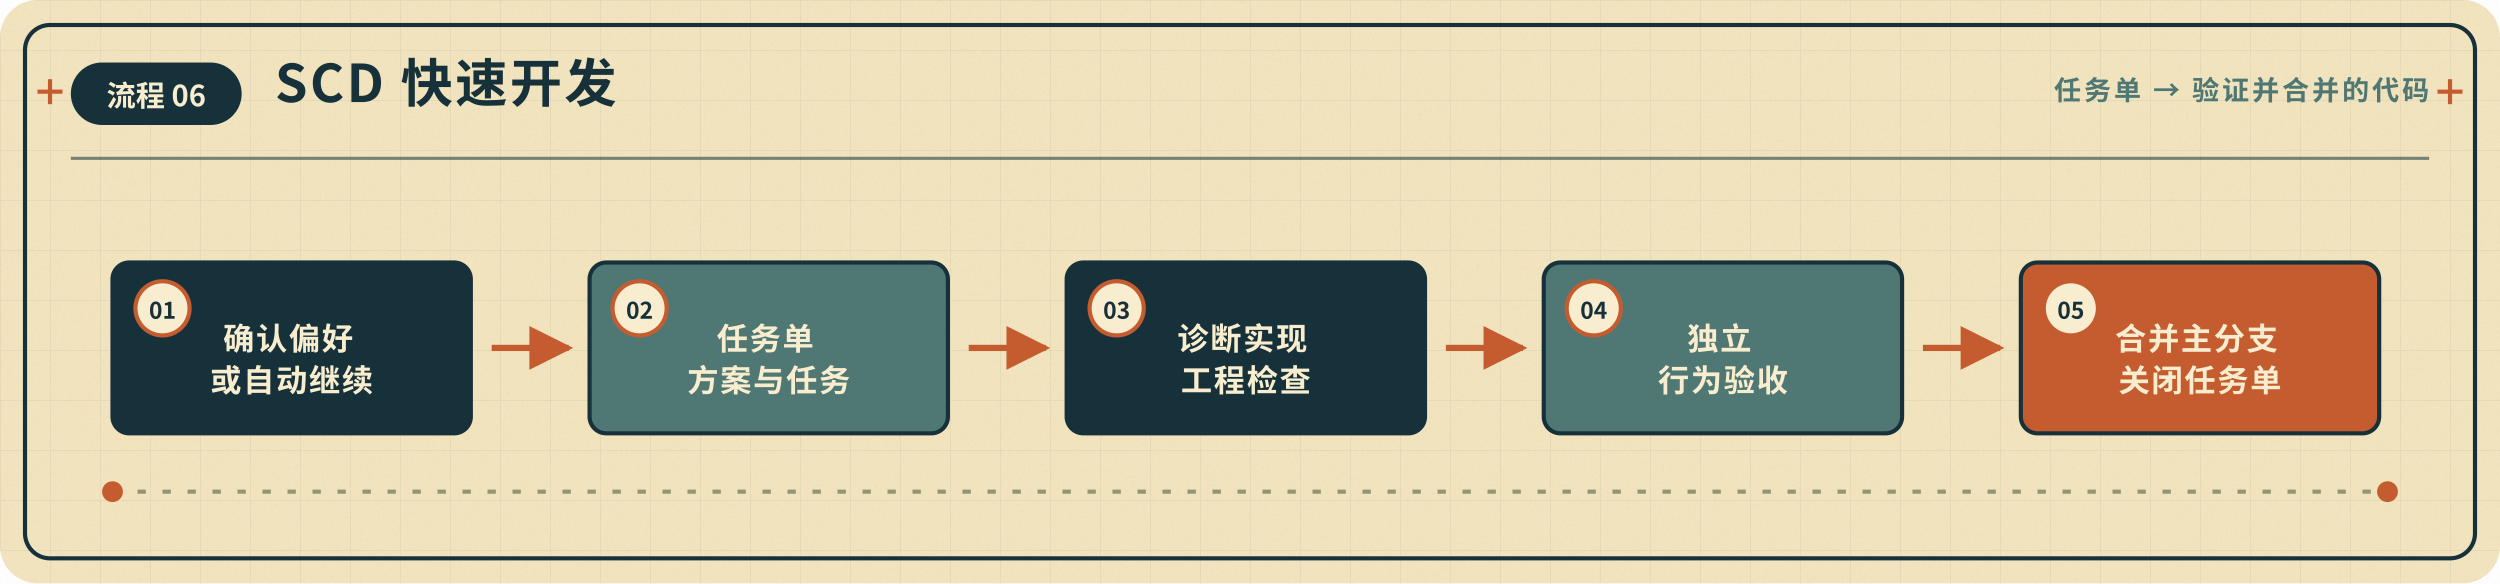
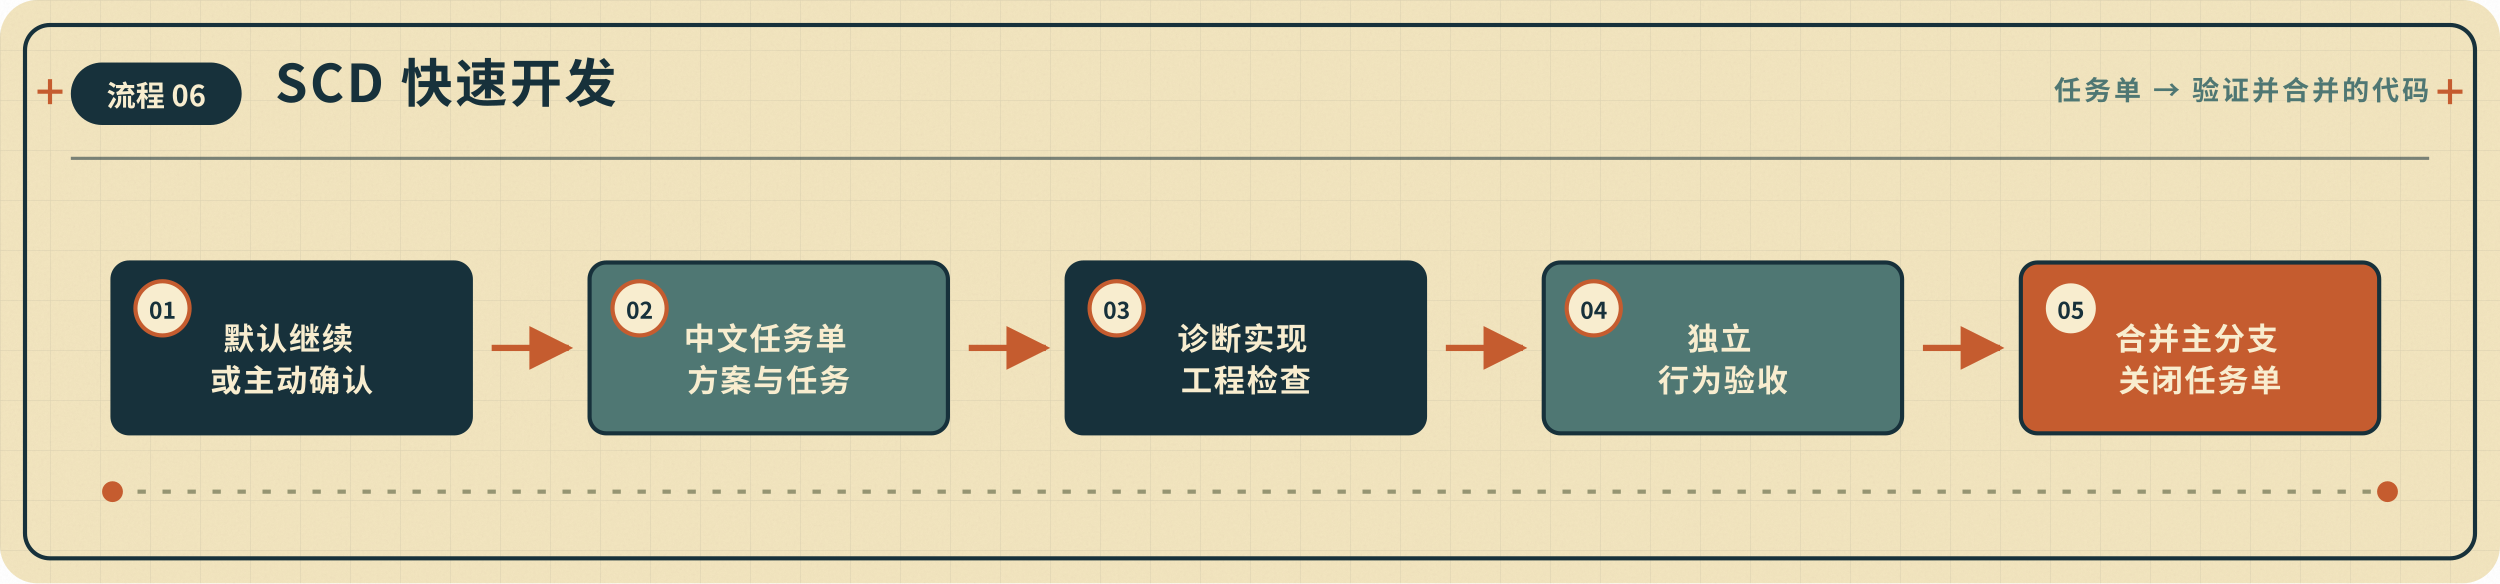
<svg xmlns="http://www.w3.org/2000/svg" width="1200" height="280" viewBox="0 0 1200 280" role="img" aria-labelledby="title desc">
  <defs>
    <pattern id="grid" width="24" height="24" patternUnits="userSpaceOnUse">
      <path d="M 24 0 L 0 0 0 24" fill="none" stroke="#17313b" stroke-width="0.55" opacity="0.1" />
    </pattern>
    <filter id="paperNoise" x="0" y="0" width="100%" height="100%">
      <feTurbulence type="fractalNoise" baseFrequency="0.72" numOctaves="3" seed="11" />
      <feColorMatrix type="saturate" values="0" />
      <feComponentTransfer>
        <feFuncA type="table" tableValues="0 0.08" />
      </feComponentTransfer>
    </filter>
    <marker id="arrow" viewBox="0 0 10 10" refX="9" refY="5" markerWidth="7" markerHeight="7" orient="auto-start-reverse">
      <path d="M 0 0 L 10 5 L 0 10 z" fill="#c55c2f" />
    </marker>
  </defs>
  <rect width="1200" height="280" rx="18" fill="#f2e4bd" />
  <rect width="1200" height="280" rx="18" fill="url(#grid)" />
  <rect width="1200" height="280" rx="18" filter="url(#paperNoise)" opacity="0.8" />
  <rect x="12" y="12" width="1176" height="256" rx="12" fill="none" stroke="#17313b" stroke-width="2" />
  <path d="M 18 44 H 30 M 24 38 V 50 M 1170 44 H 1182 M 1176 38 V 50" stroke="#c55c2f" stroke-width="2" />
  <rect x="34" y="30" width="82" height="30" rx="15" fill="#17313b" />
  <text x="75" y="51" fill="#f8edcf" text-anchor="middle" font-family="'PingFang SC', 'Microsoft YaHei', 'Noto Sans CJK SC', ui-monospace, monospace" font-size="14" font-weight="700">流程 06</text>
  <text x="132" y="49" fill="#17313b" font-family="'PingFang SC', 'Microsoft YaHei', 'Noto Sans CJK SC', ui-monospace, monospace" font-size="25" font-weight="800" letter-spacing="1.2">SCD 快速开发</text>
  <text x="1166" y="48" fill="#4f7773" text-anchor="end" font-family="'PingFang SC', 'Microsoft YaHei', 'Noto Sans CJK SC', ui-monospace, monospace" font-size="13" font-weight="700" letter-spacing="1.4">任务单 → 验证并合并的代码</text>
  <line x1="34" y1="76" x2="1166" y2="76" stroke="#17313b" stroke-width="1.5" opacity="0.55" />
  <path d="M 236 167 H 273" fill="none" stroke="#c55c2f" stroke-width="3" marker-end="url(#arrow)" />
  <g>
    <rect x="54" y="126" width="172" height="82" rx="8" fill="#17313b" stroke="#17313b" stroke-width="2" />
    <circle cx="78" cy="148" r="13" fill="#f8edcf" stroke="#c55c2f" stroke-width="2" />
    <text x="78" y="153" fill="#17313b" text-anchor="middle" font-family="'PingFang SC', 'Microsoft YaHei', 'Noto Sans CJK SC', ui-monospace, monospace" font-size="11" font-weight="800">01</text>
    <text x="140" y="168" fill="#f8edcf" text-anchor="middle" font-family="'PingFang SC', 'Microsoft YaHei', 'Noto Sans CJK SC', ui-monospace, monospace" font-size="15" font-weight="800" letter-spacing="0.8">
-       <tspan x="140" dy="0">确认偏好</tspan>
-       <tspan x="140" dy="20">或自动继续</tspan>
+       <tspan x="140" dy="0">默认继续</tspan>
+       <tspan x="140" dy="20">或主动确认</tspan>
    </text>
  </g>
  <path d="M 465 167 H 502" fill="none" stroke="#c55c2f" stroke-width="3" marker-end="url(#arrow)" />
  <g>
    <rect x="283" y="126" width="172" height="82" rx="8" fill="#4f7773" stroke="#17313b" stroke-width="2" />
    <circle cx="307" cy="148" r="13" fill="#f8edcf" stroke="#c55c2f" stroke-width="2" />
    <text x="307" y="153" fill="#17313b" text-anchor="middle" font-family="'PingFang SC', 'Microsoft YaHei', 'Noto Sans CJK SC', ui-monospace, monospace" font-size="11" font-weight="800">02</text>
    <text x="369" y="168" fill="#f8edcf" text-anchor="middle" font-family="'PingFang SC', 'Microsoft YaHei', 'Noto Sans CJK SC', ui-monospace, monospace" font-size="15" font-weight="800" letter-spacing="0.8">
-       <tspan x="369" dy="0">任务单</tspan>
+       <tspan x="369" dy="0">中文任务单</tspan>
      <tspan x="369" dy="20">方案与任务</tspan>
    </text>
  </g>
  <path d="M 694 167 H 731" fill="none" stroke="#c55c2f" stroke-width="3" marker-end="url(#arrow)" />
  <g>
    <rect x="512" y="126" width="172" height="82" rx="8" fill="#17313b" stroke="#17313b" stroke-width="2" />
    <circle cx="536" cy="148" r="13" fill="#f8edcf" stroke="#c55c2f" stroke-width="2" />
    <text x="536" y="153" fill="#17313b" text-anchor="middle" font-family="'PingFang SC', 'Microsoft YaHei', 'Noto Sans CJK SC', ui-monospace, monospace" font-size="11" font-weight="800">03</text>
    <text x="598" y="168" fill="#f8edcf" text-anchor="middle" font-family="'PingFang SC', 'Microsoft YaHei', 'Noto Sans CJK SC', ui-monospace, monospace" font-size="15" font-weight="800" letter-spacing="0.8">
      <tspan x="598" dy="0">诊断实现</tspan>
      <tspan x="598" dy="20">工程检查</tspan>
    </text>
  </g>
  <path d="M 923 167 H 960" fill="none" stroke="#c55c2f" stroke-width="3" marker-end="url(#arrow)" />
  <g>
    <rect x="741" y="126" width="172" height="82" rx="8" fill="#4f7773" stroke="#17313b" stroke-width="2" />
    <circle cx="765" cy="148" r="13" fill="#f8edcf" stroke="#c55c2f" stroke-width="2" />
    <text x="765" y="153" fill="#17313b" text-anchor="middle" font-family="'PingFang SC', 'Microsoft YaHei', 'Noto Sans CJK SC', ui-monospace, monospace" font-size="11" font-weight="800">04</text>
    <text x="827" y="168" fill="#f8edcf" text-anchor="middle" font-family="'PingFang SC', 'Microsoft YaHei', 'Noto Sans CJK SC', ui-monospace, monospace" font-size="15" font-weight="800" letter-spacing="0.8">
      <tspan x="827" dy="0">独立</tspan>
      <tspan x="827" dy="20">行为验收</tspan>
    </text>
  </g>
  <g>
    <rect x="970" y="126" width="172" height="82" rx="8" fill="#c55c2f" stroke="#17313b" stroke-width="2" />
    <circle cx="994" cy="148" r="13" fill="#f8edcf" stroke="#c55c2f" stroke-width="2" />
    <text x="994" y="153" fill="#17313b" text-anchor="middle" font-family="'PingFang SC', 'Microsoft YaHei', 'Noto Sans CJK SC', ui-monospace, monospace" font-size="11" font-weight="800">05</text>
    <text x="1056" y="168" fill="#f8edcf" text-anchor="middle" font-family="'PingFang SC', 'Microsoft YaHei', 'Noto Sans CJK SC', ui-monospace, monospace" font-size="15" font-weight="800" letter-spacing="0.8">
      <tspan x="1056" dy="0">合并主分支</tspan>
      <tspan x="1056" dy="20">关闭任务单</tspan>
    </text>
  </g>
  <path d="M 54 236 H 1146" stroke="#6f7453" stroke-width="2" stroke-dasharray="4 8" opacity="0.7" />
  <circle cx="54" cy="236" r="5" fill="#c55c2f" />
  <circle cx="1146" cy="236" r="5" fill="#c55c2f" />
</svg>
